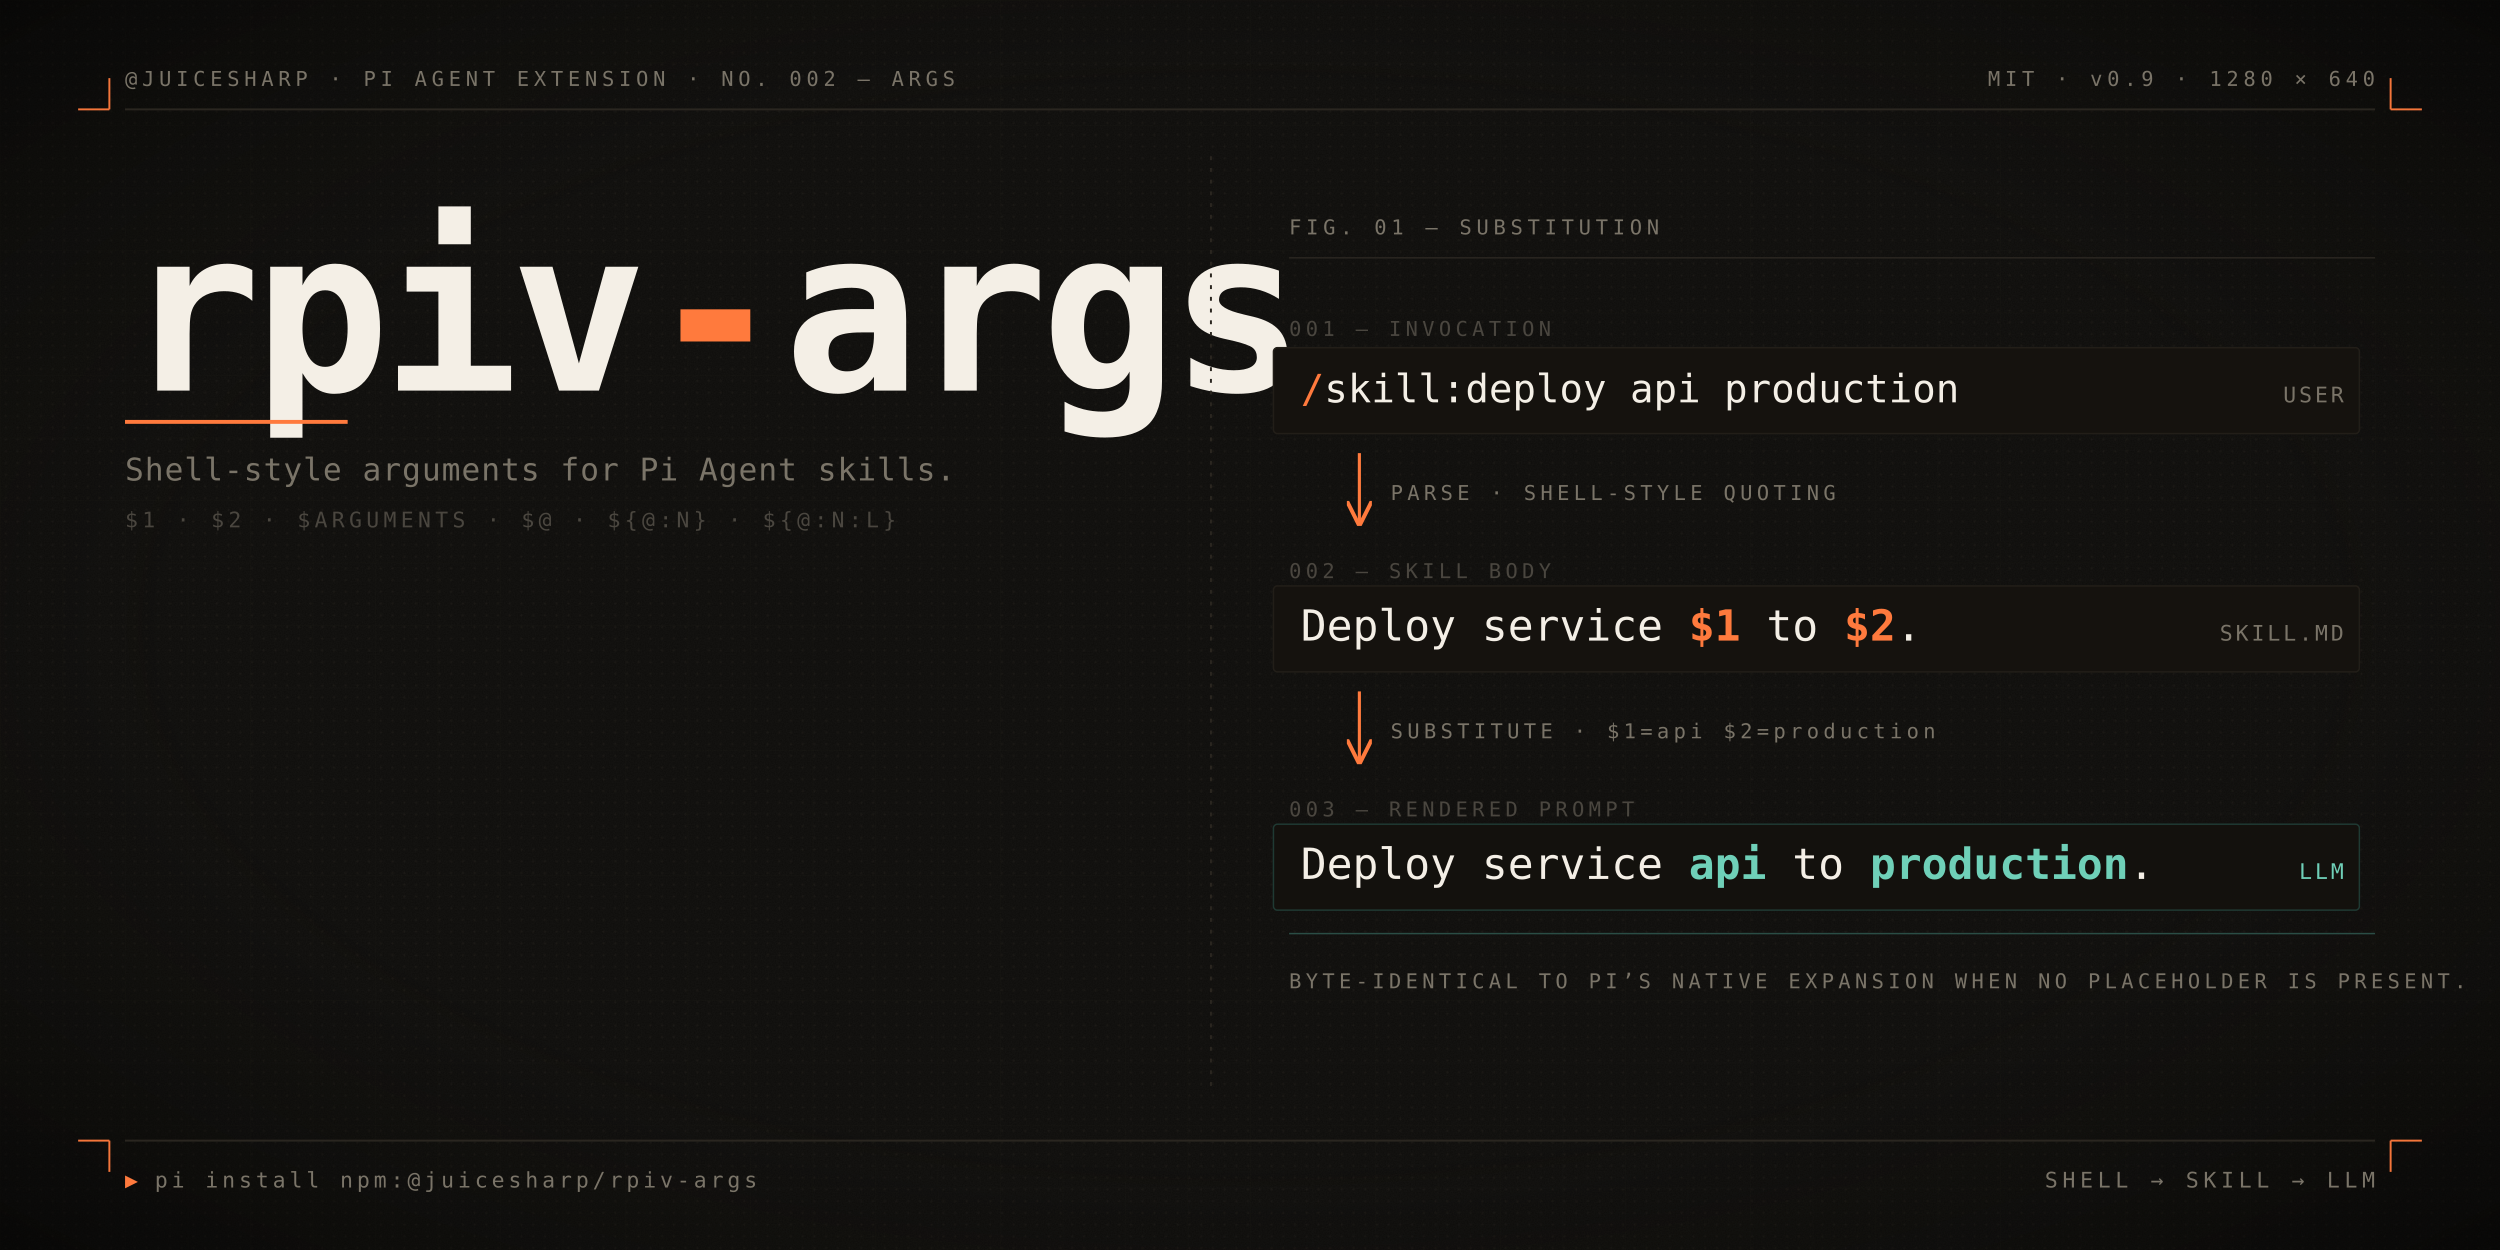
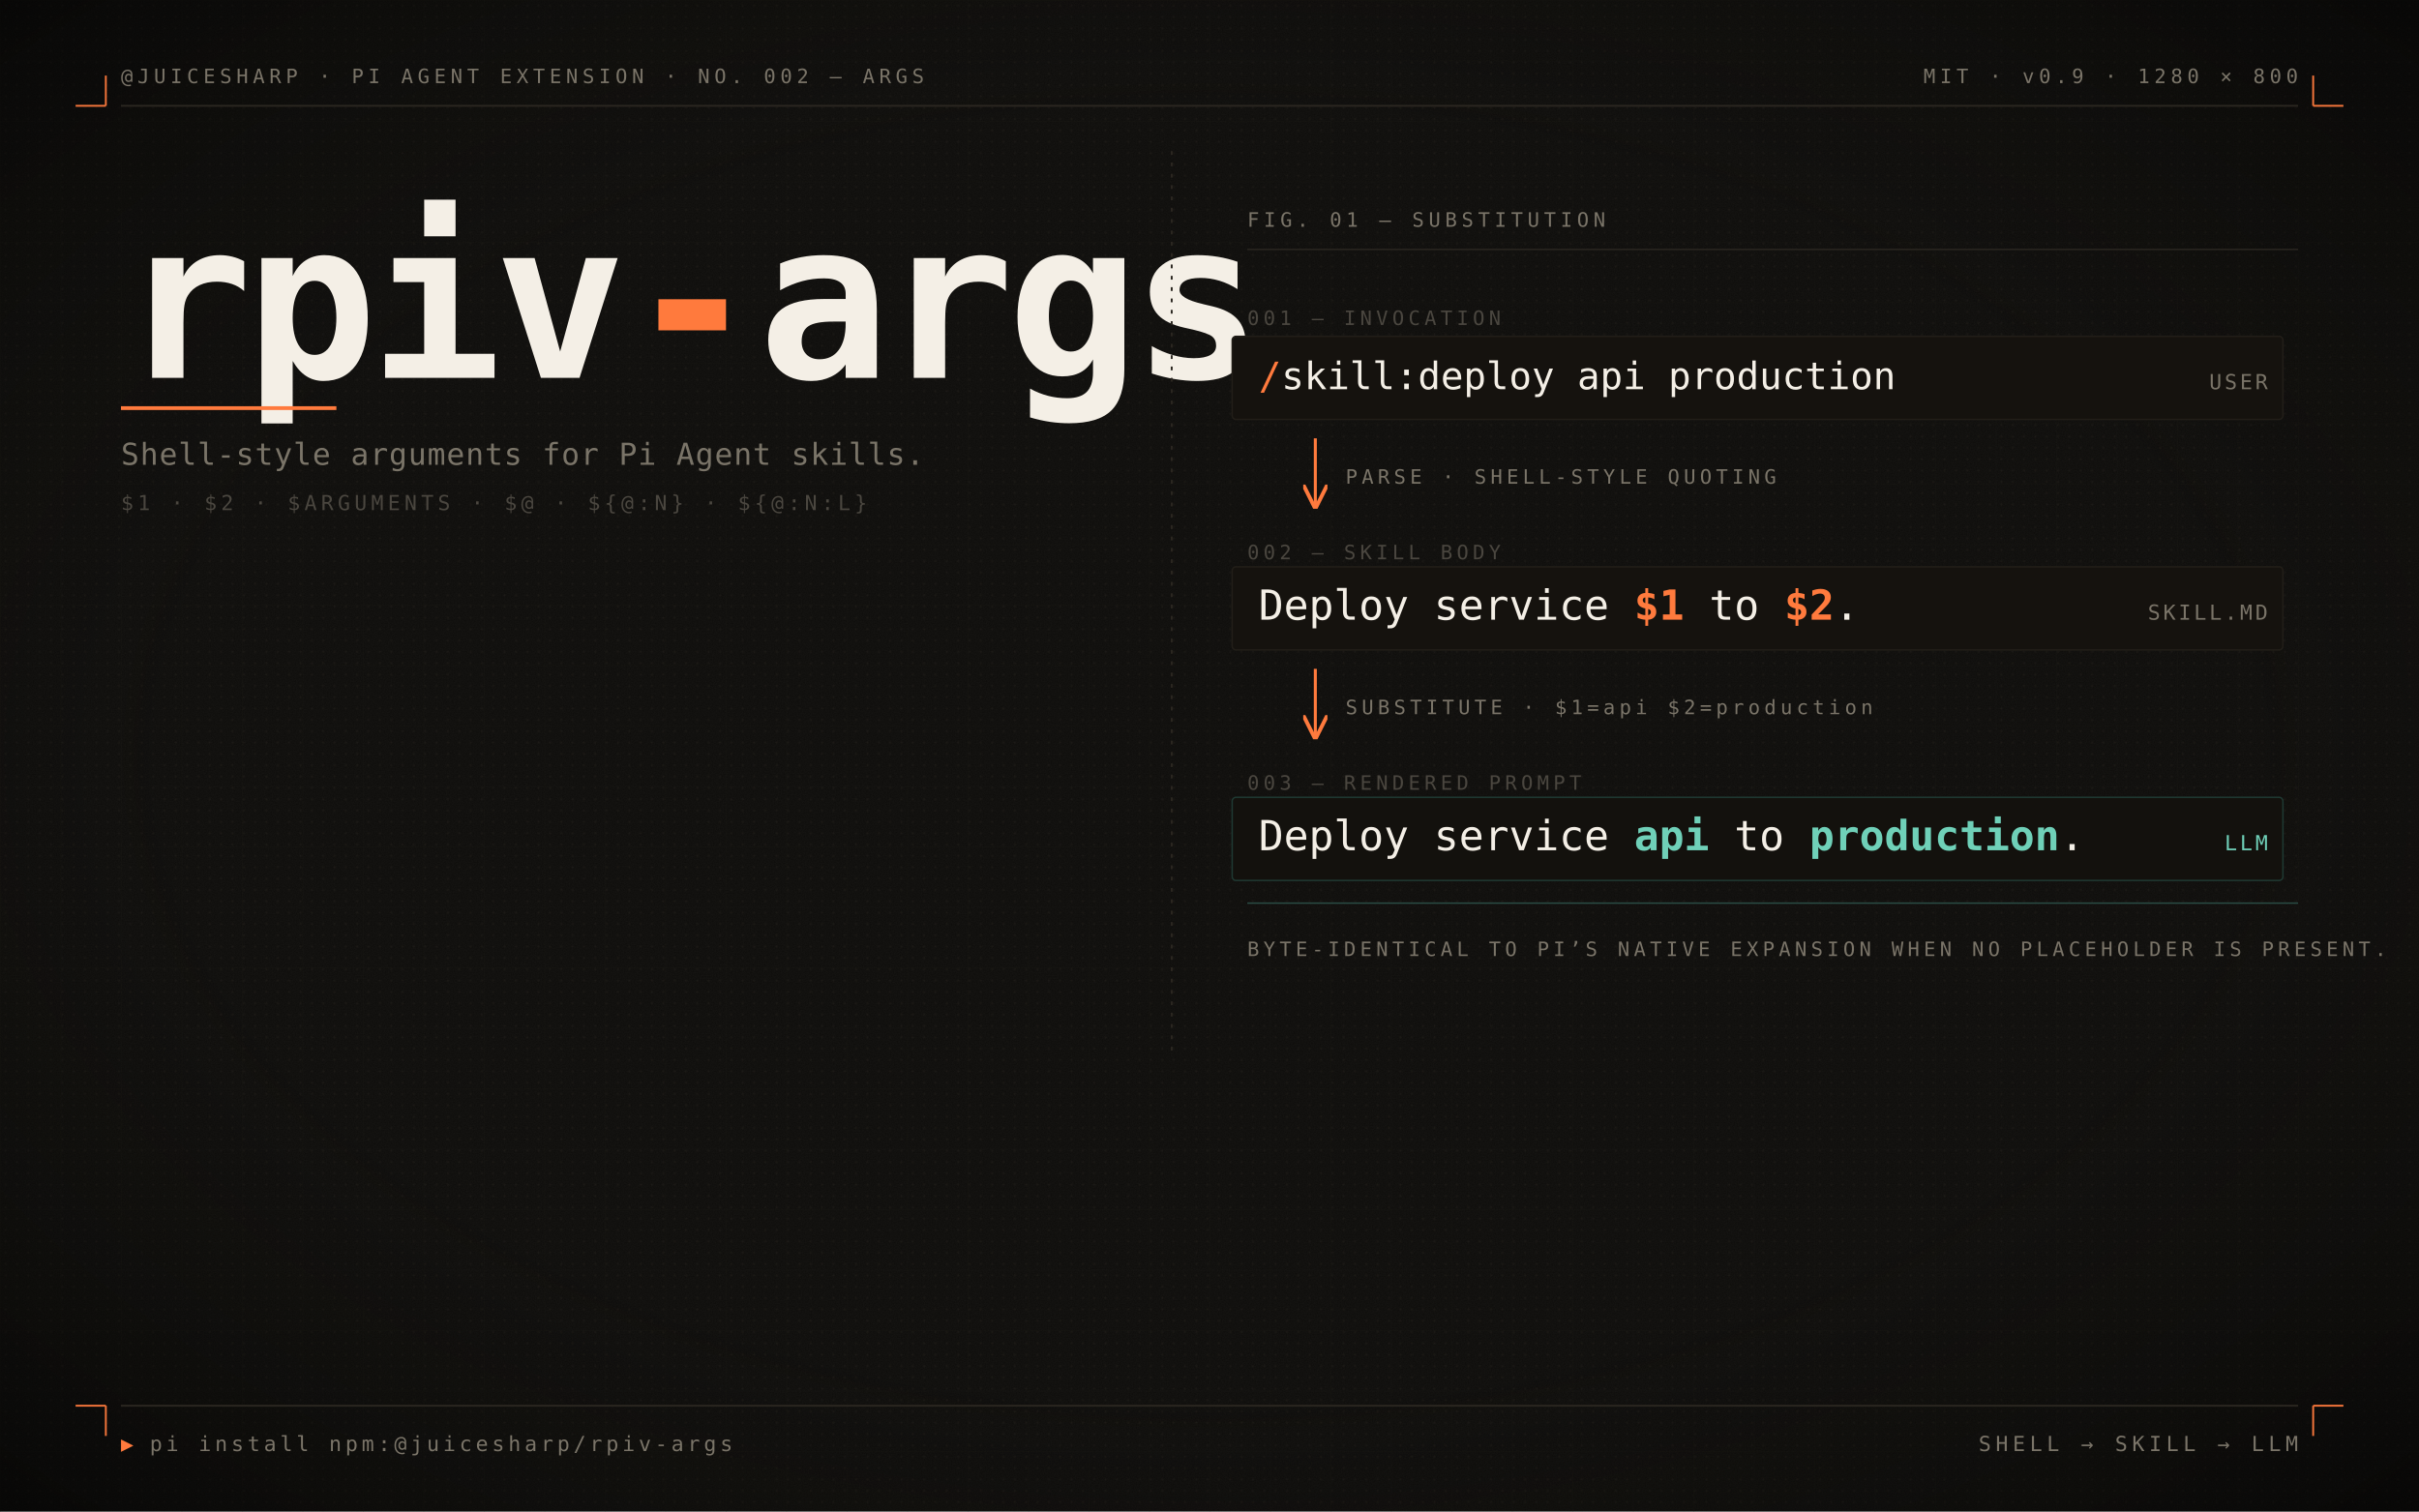
- <svg xmlns="http://www.w3.org/2000/svg" viewBox="0 0 1280 640" role="img" aria-label="rpiv-args — Shell-style arguments for Pi Agent skills" preserveAspectRatio="xMidYMid meet">
+ <svg xmlns="http://www.w3.org/2000/svg" viewBox="0 0 1280 800" role="img" aria-label="rpiv-args — Shell-style arguments for Pi Agent skills" preserveAspectRatio="xMidYMid meet">
  <defs>
    <style>
      .mono   { font-family: 'JetBrains Mono', 'Fira Code', 'SFMono-Regular', ui-monospace, Menlo, Consolas, monospace; }
      .ink    { fill: #F4EFE6; }
      .paper  { fill: #0E0D0B; }
      .muted  { fill: #7A7468; }
      .dim    { fill: #4A463F; }
      .accent { fill: #FF7A3D; }
      .mint   { fill: #6FD0B8; }
      .rule   { stroke: #2A2620; }
      .rule-bright { stroke: #FF7A3D; }
    </style>
    <filter id="grain" x="0" y="0" width="100%" height="100%">
      <feTurbulence type="fractalNoise" baseFrequency="1.4" numOctaves="2" seed="7" />
      <feColorMatrix values="0 0 0 0 0.96                              0 0 0 0 0.94                              0 0 0 0 0.88                              0 0 0 0.06 0" />
    </filter>
    <pattern id="grid" width="32" height="32" patternUnits="userSpaceOnUse">
      <path d="M32 0 H0 V32" fill="none" stroke="#161411" stroke-width="0.5" />
    </pattern>
    <pattern id="dots" width="6" height="6" patternUnits="userSpaceOnUse">
      <circle cx="3" cy="3" r="0.6" fill="#231F1A" />
    </pattern>
    <marker id="chev" viewBox="0 0 10 10" refX="9" refY="5" markerWidth="8" markerHeight="8" orient="auto-start-reverse">
      <path d="M0 0 L10 5 L0 10" fill="none" stroke="#FF7A3D" stroke-width="1.6" stroke-linecap="round" stroke-linejoin="round" />
    </marker>
  </defs>
-   <rect width="1280" height="640" class="paper" />
-   <rect width="1280" height="640" fill="url(#grid)" opacity="0.55" />
-   <rect width="1280" height="640" fill="url(#dots)" opacity="0.4" />
-   <rect width="1280" height="640" filter="url(#grain)" opacity="0.5" />
+   <rect width="1280" height="800" class="paper" />
+   <rect width="1280" height="800" fill="url(#grid)" opacity="0.55" />
+   <rect width="1280" height="800" fill="url(#dots)" opacity="0.4" />
+   <rect width="1280" height="800" filter="url(#grain)" opacity="0.5" />
  <radialGradient id="vignette" cx="50%" cy="50%" r="70%">
    <stop offset="60%" stop-color="#0E0D0B" stop-opacity="0" />
    <stop offset="100%" stop-color="#000" stop-opacity="0.55" />
  </radialGradient>
-   <rect width="1280" height="640" fill="url(#vignette)" />
+   <rect width="1280" height="800" fill="url(#vignette)" />
  <g class="rule-bright" stroke-width="1" fill="none" opacity="0.95">
    <path d="M40 56 L56 56 M56 40 L56 56" />
    <path d="M1240 56 L1224 56 M1224 40 L1224 56" />
-     <path d="M40 584 L56 584 M56 600 L56 584" />
-     <path d="M1240 584 L1224 584 M1224 600 L1224 584" />
+     <path d="M40 744 L56 744 M56 760 L56 744" />
+     <path d="M1240 744 L1224 744 M1224 760 L1224 744" />
  </g>
  <line x1="64" y1="56" x2="1216" y2="56" class="rule" stroke-width="1" />
  <text class="mono muted" x="64" y="44" font-size="10.5" letter-spacing="2.4">@JUICESHARP · PI AGENT EXTENSION · NO. 002 – ARGS</text>
-   <text class="mono muted" x="1216" y="44" font-size="10.5" letter-spacing="2.4" text-anchor="end">MIT · v0.9 · 1280 × 640</text>
+   <text class="mono muted" x="1216" y="44" font-size="10.5" letter-spacing="2.4" text-anchor="end">MIT · v0.9 · 1280 × 800</text>
  <g>
    <text class="mono ink" x="64" y="200" font-size="116" font-weight="700" letter-spacing="-4">rpiv<tspan class="accent">-</tspan>args</text>
    <line x1="64" y1="216" x2="178" y2="216" class="rule-bright" stroke-width="2" />
    <text class="mono muted" x="64" y="246" font-size="16" letter-spacing="0.5">Shell-style arguments for Pi Agent skills.</text>
    <text class="mono dim" x="64" y="270" font-size="11" letter-spacing="2.2">$1 · $2 · $ARGUMENTS · $@ · ${@:N} · ${@:N:L}</text>
  </g>
  <line x1="620" y1="80" x2="620" y2="560" class="rule" stroke-width="1" stroke-dasharray="2 4" />
  <text class="mono muted" x="660" y="120" font-size="10.5" letter-spacing="2.4">FIG. 01 — SUBSTITUTION</text>
  <line x1="660" y1="132" x2="1216" y2="132" class="rule" stroke-width="0.75" />
  <text class="mono dim" x="660" y="172" font-size="10.5" letter-spacing="2.2">001 — INVOCATION</text>
  <g transform="translate(660 200)">
    <rect x="-8" y="-22" width="556" height="44" fill="#15120E" stroke="#221E18" stroke-width="0.75" rx="2" />
    <text class="mono ink" x="6" y="6" font-size="20">
      <tspan class="accent">/</tspan>skill:deploy <tspan class="ink">api</tspan>
      <tspan class="ink">production</tspan>
    </text>
    <text class="mono muted" x="540" y="6" font-size="11" letter-spacing="1.5" text-anchor="end">USER</text>
  </g>
  <path d="M696 232 L696 268" class="rule-bright" stroke-width="1.6" fill="none" marker-end="url(#chev)" />
  <text class="mono muted" x="712" y="256" font-size="10.5" letter-spacing="2.2">PARSE · SHELL-STYLE QUOTING</text>
  <text class="mono dim" x="660" y="296" font-size="10.5" letter-spacing="2.2">002 — SKILL BODY</text>
  <g transform="translate(660 322)">
    <rect x="-8" y="-22" width="556" height="44" fill="#15120E" stroke="#221E18" stroke-width="0.75" rx="2" />
    <text class="mono ink" x="6" y="6" font-size="22">
      Deploy service <tspan class="accent" font-weight="700">$1</tspan> to <tspan class="accent" font-weight="700">$2</tspan>.
    </text>
    <text class="mono muted" x="540" y="6" font-size="11" letter-spacing="1.5" text-anchor="end">SKILL.MD</text>
  </g>
  <path d="M696 354 L696 390" class="rule-bright" stroke-width="1.6" fill="none" marker-end="url(#chev)" />
  <text class="mono muted" x="712" y="378" font-size="10.5" letter-spacing="2.2">SUBSTITUTE · $1=api  $2=production</text>
  <text class="mono dim" x="660" y="418" font-size="10.5" letter-spacing="2.2">003 — RENDERED PROMPT</text>
  <g transform="translate(660 444)">
    <rect x="-8" y="-22" width="556" height="44" fill="#13110D" stroke="#1F3A33" stroke-width="0.75" rx="2" />
    <text class="mono ink" x="6" y="6" font-size="22">
      Deploy service <tspan class="mint" font-weight="700">api</tspan> to <tspan class="mint" font-weight="700">production</tspan>.
    </text>
    <text class="mono mint" x="540" y="6" font-size="11" letter-spacing="1.5" text-anchor="end">LLM</text>
  </g>
  <line x1="660" y1="478" x2="1216" y2="478" stroke="#2A4D45" stroke-width="0.75" />
  <text class="mono muted" x="660" y="506" font-size="10.5" letter-spacing="2.2">
    BYTE-IDENTICAL TO PI’S NATIVE EXPANSION WHEN NO PLACEHOLDER IS PRESENT.
  </text>
-   <line x1="64" y1="584" x2="1216" y2="584" class="rule" stroke-width="1" />
-   <text class="mono muted" x="64" y="608" font-size="11" letter-spacing="2">
+   <line x1="64" y1="744" x2="1216" y2="744" class="rule" stroke-width="1" />
+   <text class="mono muted" x="64" y="768" font-size="11" letter-spacing="2">
    <tspan class="accent">▶</tspan>  pi install npm:@juicesharp/rpiv-args
  </text>
-   <text class="mono muted" x="1216" y="608" font-size="11" letter-spacing="2.4" text-anchor="end">
+   <text class="mono muted" x="1216" y="768" font-size="11" letter-spacing="2.4" text-anchor="end">
    SHELL → SKILL → LLM
  </text>
</svg>
